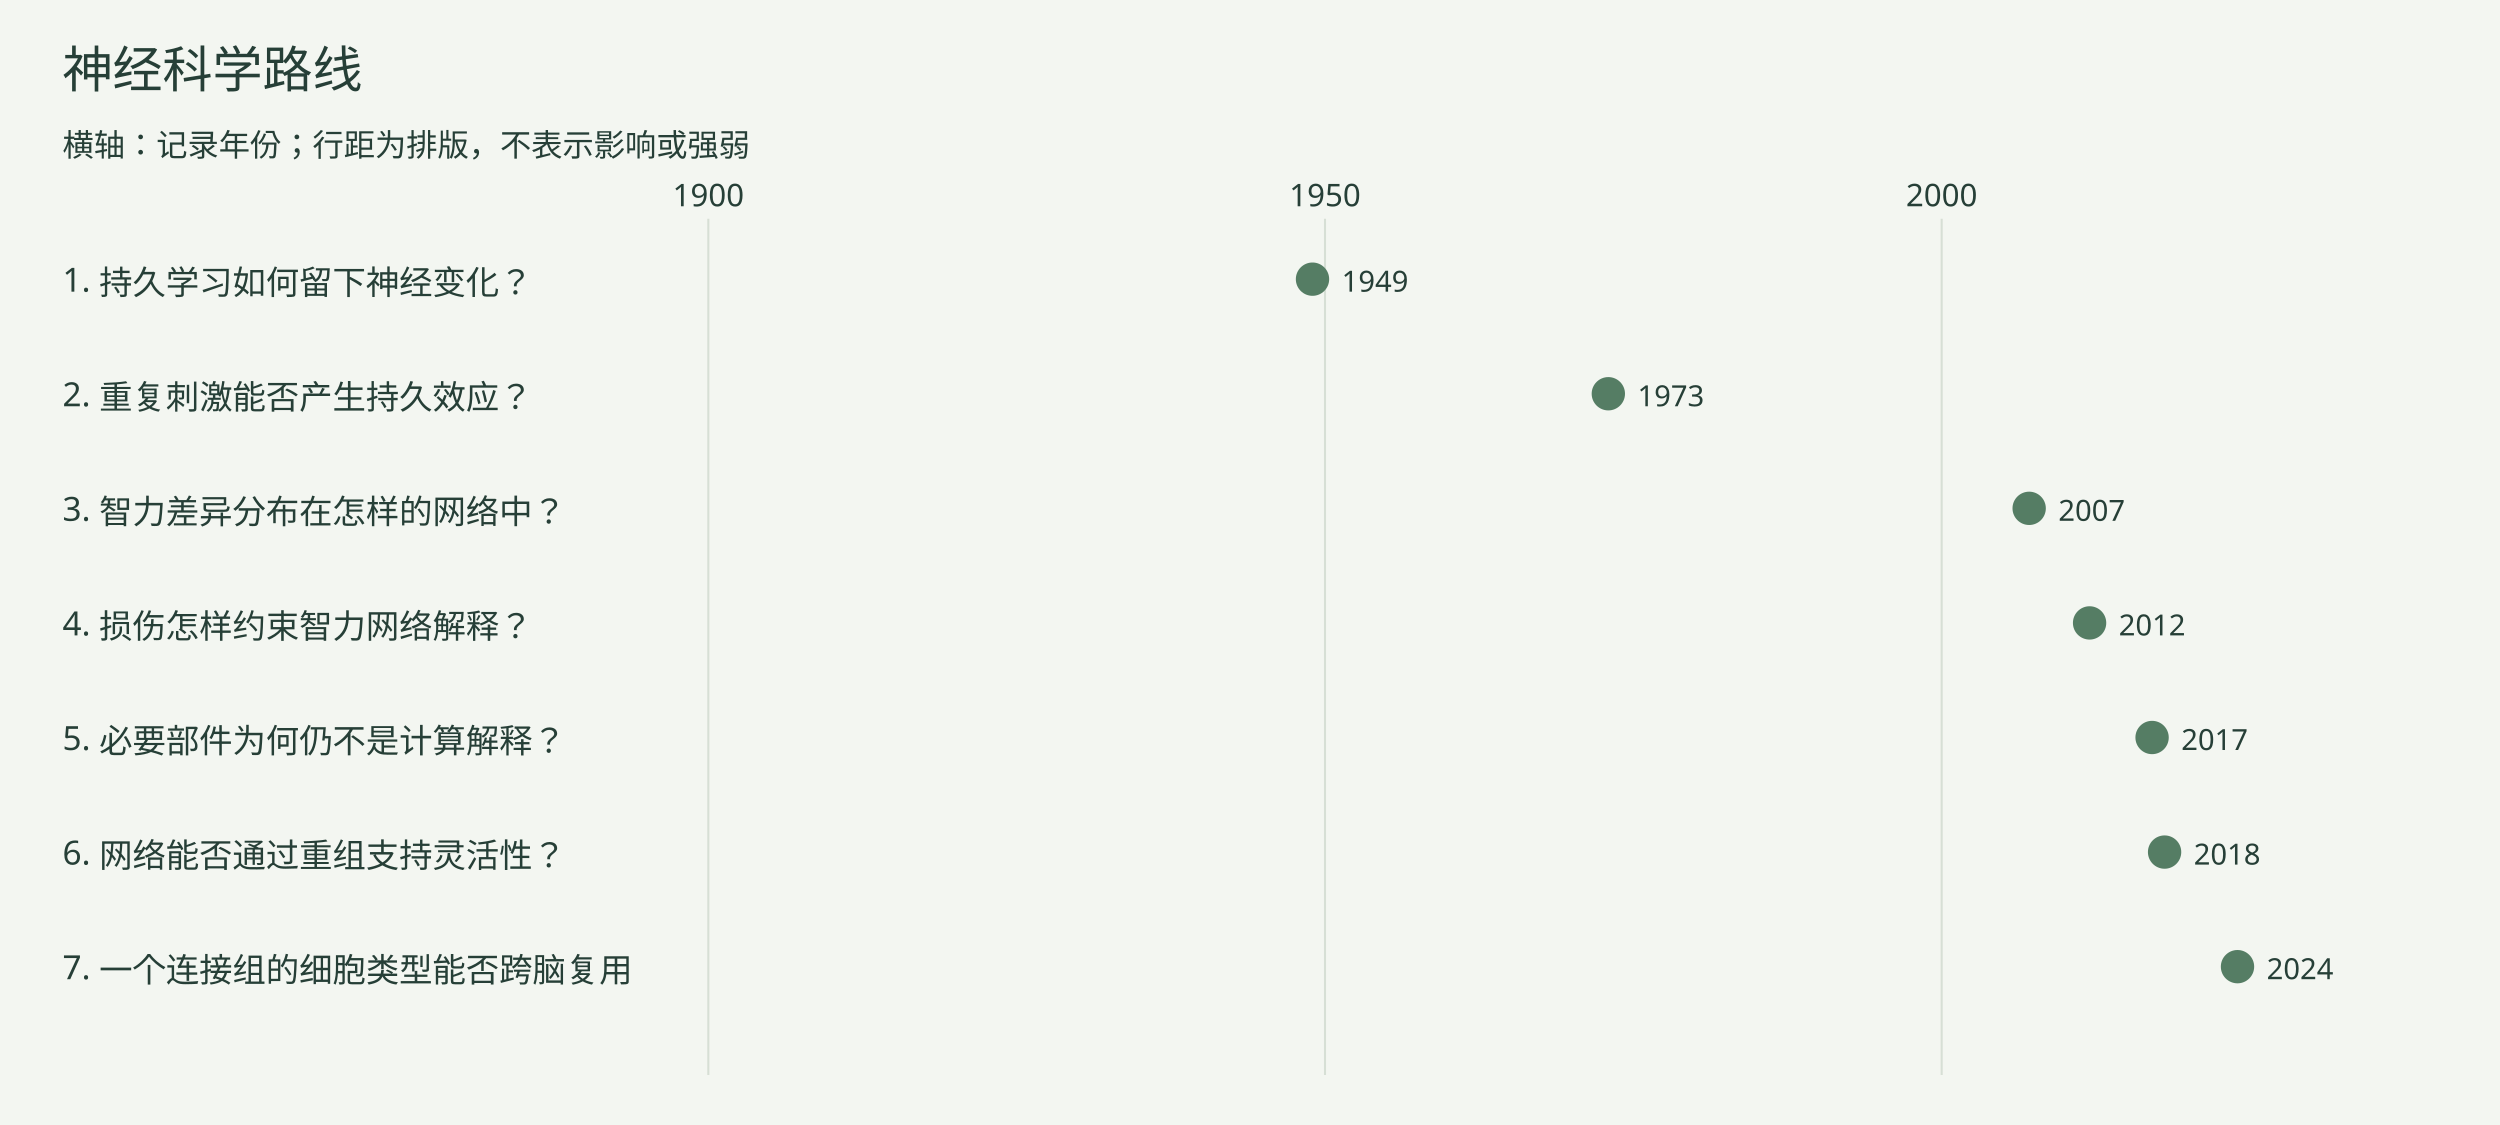
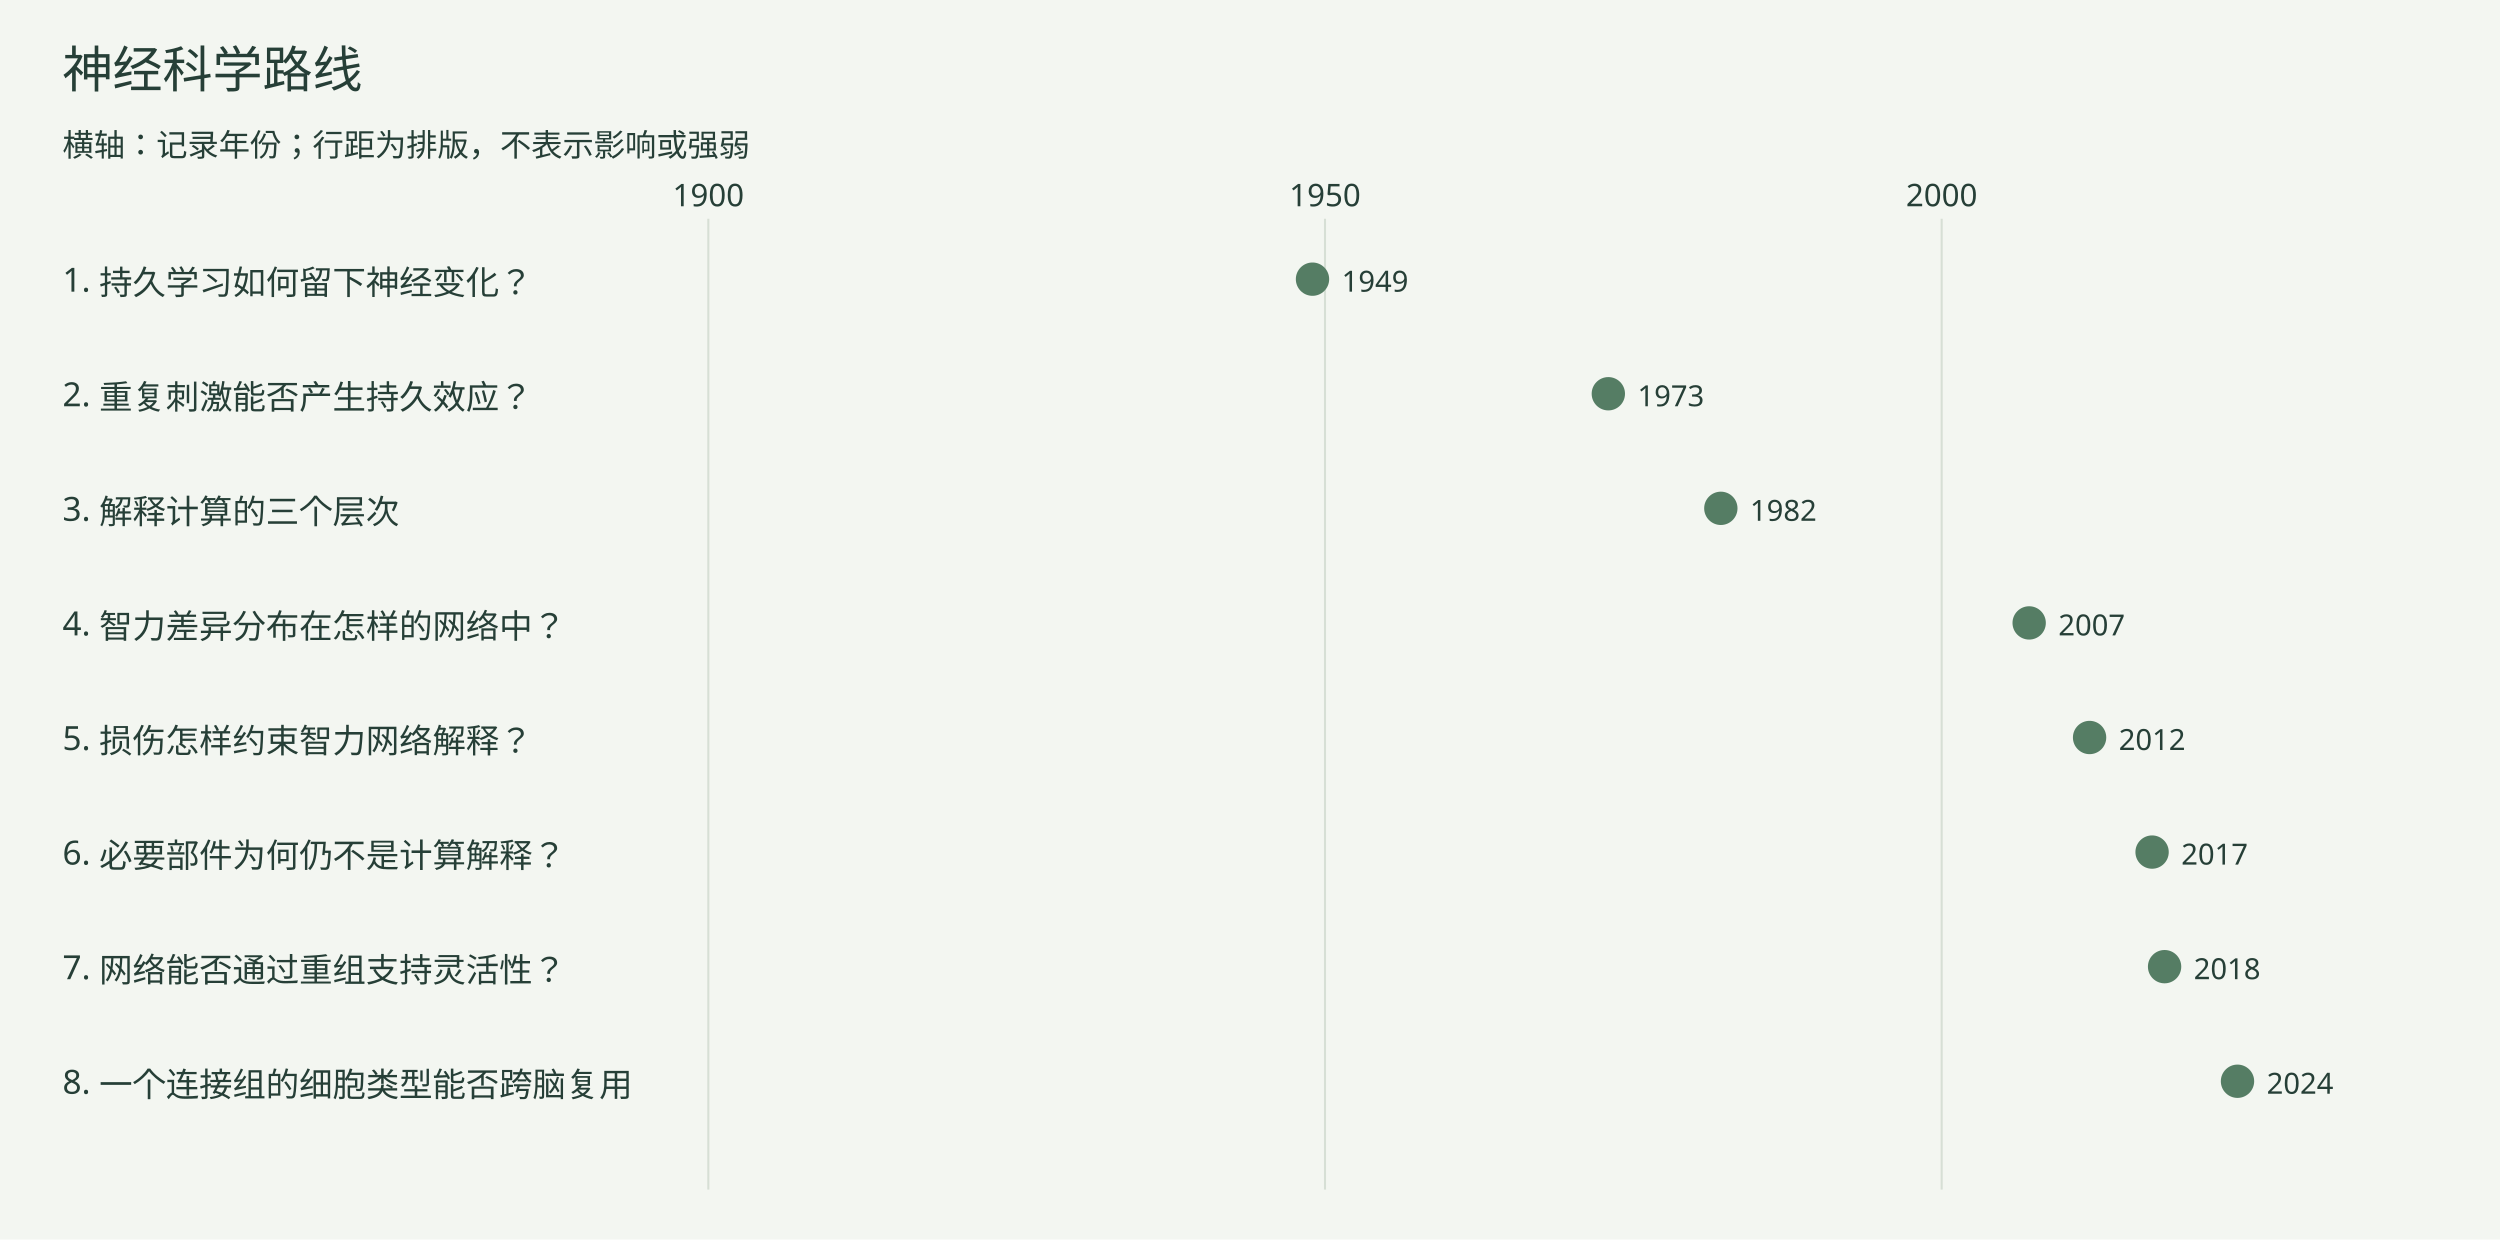
- <svg xmlns="http://www.w3.org/2000/svg" viewBox="0 0 1200 540" role="img" aria-labelledby="title desc">
-   <rect width="1200" height="540" fill="#f3f6f1" />
+ <svg xmlns="http://www.w3.org/2000/svg" viewBox="0 0 1200 595" role="img" aria-labelledby="title desc">
+   <rect width="1200" height="595" fill="#f3f6f1" />
  <g font-family="system-ui,sans-serif" fill="#263f37">
    <text x="30" y="42" font-size="24">神经科学路线</text>
    <text x="30" y="75" font-size="15">横轴：记录年份；行距为排版，不表示影响或强弱</text>
-     <line x1="340" x2="340" y1="105" y2="516" stroke="#d6dfd5" />
+     <line x1="340" x2="340" y1="105" y2="571" stroke="#d6dfd5" />
    <text x="340" y="99" text-anchor="middle" font-size="15">1900</text>
-     <line x1="636" x2="636" y1="105" y2="516" stroke="#d6dfd5" />
+     <line x1="636" x2="636" y1="105" y2="571" stroke="#d6dfd5" />
    <text x="636" y="99" text-anchor="middle" font-size="15">1950</text>
-     <line x1="932" x2="932" y1="105" y2="516" stroke="#d6dfd5" />
+     <line x1="932" x2="932" y1="105" y2="571" stroke="#d6dfd5" />
    <text x="932" y="99" text-anchor="middle" font-size="15">2000</text>
    <a href="/research/intelligence/timelines/neuroscience/#e-hebb-1949">
      <text x="30" y="140" font-size="16">1. 持久学习如何留下神经变化？</text>
      <circle cx="630" cy="134" r="8" fill="#557d64" />
      <circle cx="630" cy="134" r="22" fill="transparent" pointer-events="all" />
      <text x="644" y="140" font-size="14">1949</text>
    </a>
    <a href="/research/intelligence/timelines/neuroscience/#e-bliss-lomo-1973">
      <text x="30" y="195" font-size="16">2. 重复刺激能否产生持久效应？</text>
      <circle cx="772" cy="189" r="8" fill="#557d64" />
      <circle cx="772" cy="189" r="22" fill="transparent" pointer-events="all" />
      <text x="786" y="195" font-size="14">1973</text>
    </a>
+     <a href="/research/intelligence/timelines/neuroscience/#e-marr-1982">
+       <text x="30" y="250" font-size="16">3. 解释计算的三个层次</text>
+       <circle cx="826" cy="244" r="8" fill="#557d64" />
+       <circle cx="826" cy="244" r="22" fill="transparent" pointer-events="all" />
+       <text x="840" y="250" font-size="14">1982</text>
+     </a>
    <a href="/research/intelligence/timelines/neuroscience/#e-jung-haier-2007">
-       <text x="30" y="250" font-size="16">3. 智力差异分布在怎样的网络中？</text>
-       <circle cx="974" cy="244" r="8" fill="#557d64" />
-       <circle cx="974" cy="244" r="22" fill="transparent" pointer-events="all" />
-       <text x="988" y="250" font-size="14">2007</text>
+       <text x="30" y="305" font-size="16">4. 智力差异分布在怎样的网络中？</text>
+       <circle cx="974" cy="299" r="8" fill="#557d64" />
+       <circle cx="974" cy="299" r="22" fill="transparent" pointer-events="all" />
+       <text x="988" y="305" font-size="14">2007</text>
    </a>
    <a href="/research/intelligence/timelines/neuroscience/#e-barbey-2012">
-       <text x="30" y="305" font-size="16">4. 损伤怎样约束智力网络解释？</text>
-       <circle cx="1003" cy="299" r="8" fill="#557d64" />
-       <circle cx="1003" cy="299" r="22" fill="transparent" pointer-events="all" />
-       <text x="1017" y="305" font-size="14">2012</text>
+       <text x="30" y="360" font-size="16">5. 损伤怎样约束智力网络解释？</text>
+       <circle cx="1003" cy="354" r="8" fill="#557d64" />
+       <circle cx="1003" cy="354" r="22" fill="transparent" pointer-events="all" />
+       <text x="1017" y="360" font-size="14">2012</text>
    </a>
    <a href="/research/intelligence/timelines/neuroscience/#e-jonas-kording-2017">
-       <text x="30" y="360" font-size="16">5. 必要部件为何仍不是计算解释？</text>
-       <circle cx="1033" cy="354" r="8" fill="#557d64" />
-       <circle cx="1033" cy="354" r="22" fill="transparent" pointer-events="all" />
-       <text x="1047" y="360" font-size="14">2017</text>
+       <text x="30" y="415" font-size="16">6. 必要部件为何仍不是计算解释？</text>
+       <circle cx="1033" cy="409" r="8" fill="#557d64" />
+       <circle cx="1033" cy="409" r="22" fill="transparent" pointer-events="all" />
+       <text x="1047" y="415" font-size="14">2017</text>
    </a>
    <a href="/research/intelligence/timelines/neuroscience/#e-barbey-2018">
-       <text x="30" y="415" font-size="16">6. 网络能否通过重组支持灵活性？</text>
-       <circle cx="1039" cy="409" r="8" fill="#557d64" />
-       <circle cx="1039" cy="409" r="22" fill="transparent" pointer-events="all" />
-       <text x="1053" y="415" font-size="14">2018</text>
+       <text x="30" y="470" font-size="16">7. 网络能否通过重组支持灵活性？</text>
+       <circle cx="1039" cy="464" r="8" fill="#557d64" />
+       <circle cx="1039" cy="464" r="22" fill="transparent" pointer-events="all" />
+       <text x="1053" y="470" font-size="14">2018</text>
    </a>
    <a href="/research/intelligence/timelines/neuroscience/#e-schlegel-2024">
-       <text x="30" y="470" font-size="16">7. 一个连接组的细胞类型能否跨脑复用</text>
-       <circle cx="1074" cy="464" r="8" fill="#557d64" />
-       <circle cx="1074" cy="464" r="22" fill="transparent" pointer-events="all" />
-       <text x="1088" y="470" font-size="14">2024</text>
+       <text x="30" y="525" font-size="16">8. 一个连接组的细胞类型能否跨脑复用</text>
+       <circle cx="1074" cy="519" r="8" fill="#557d64" />
+       <circle cx="1074" cy="519" r="22" fill="transparent" pointer-events="all" />
+       <text x="1088" y="525" font-size="14">2024</text>
    </a>
  </g>
</svg>
